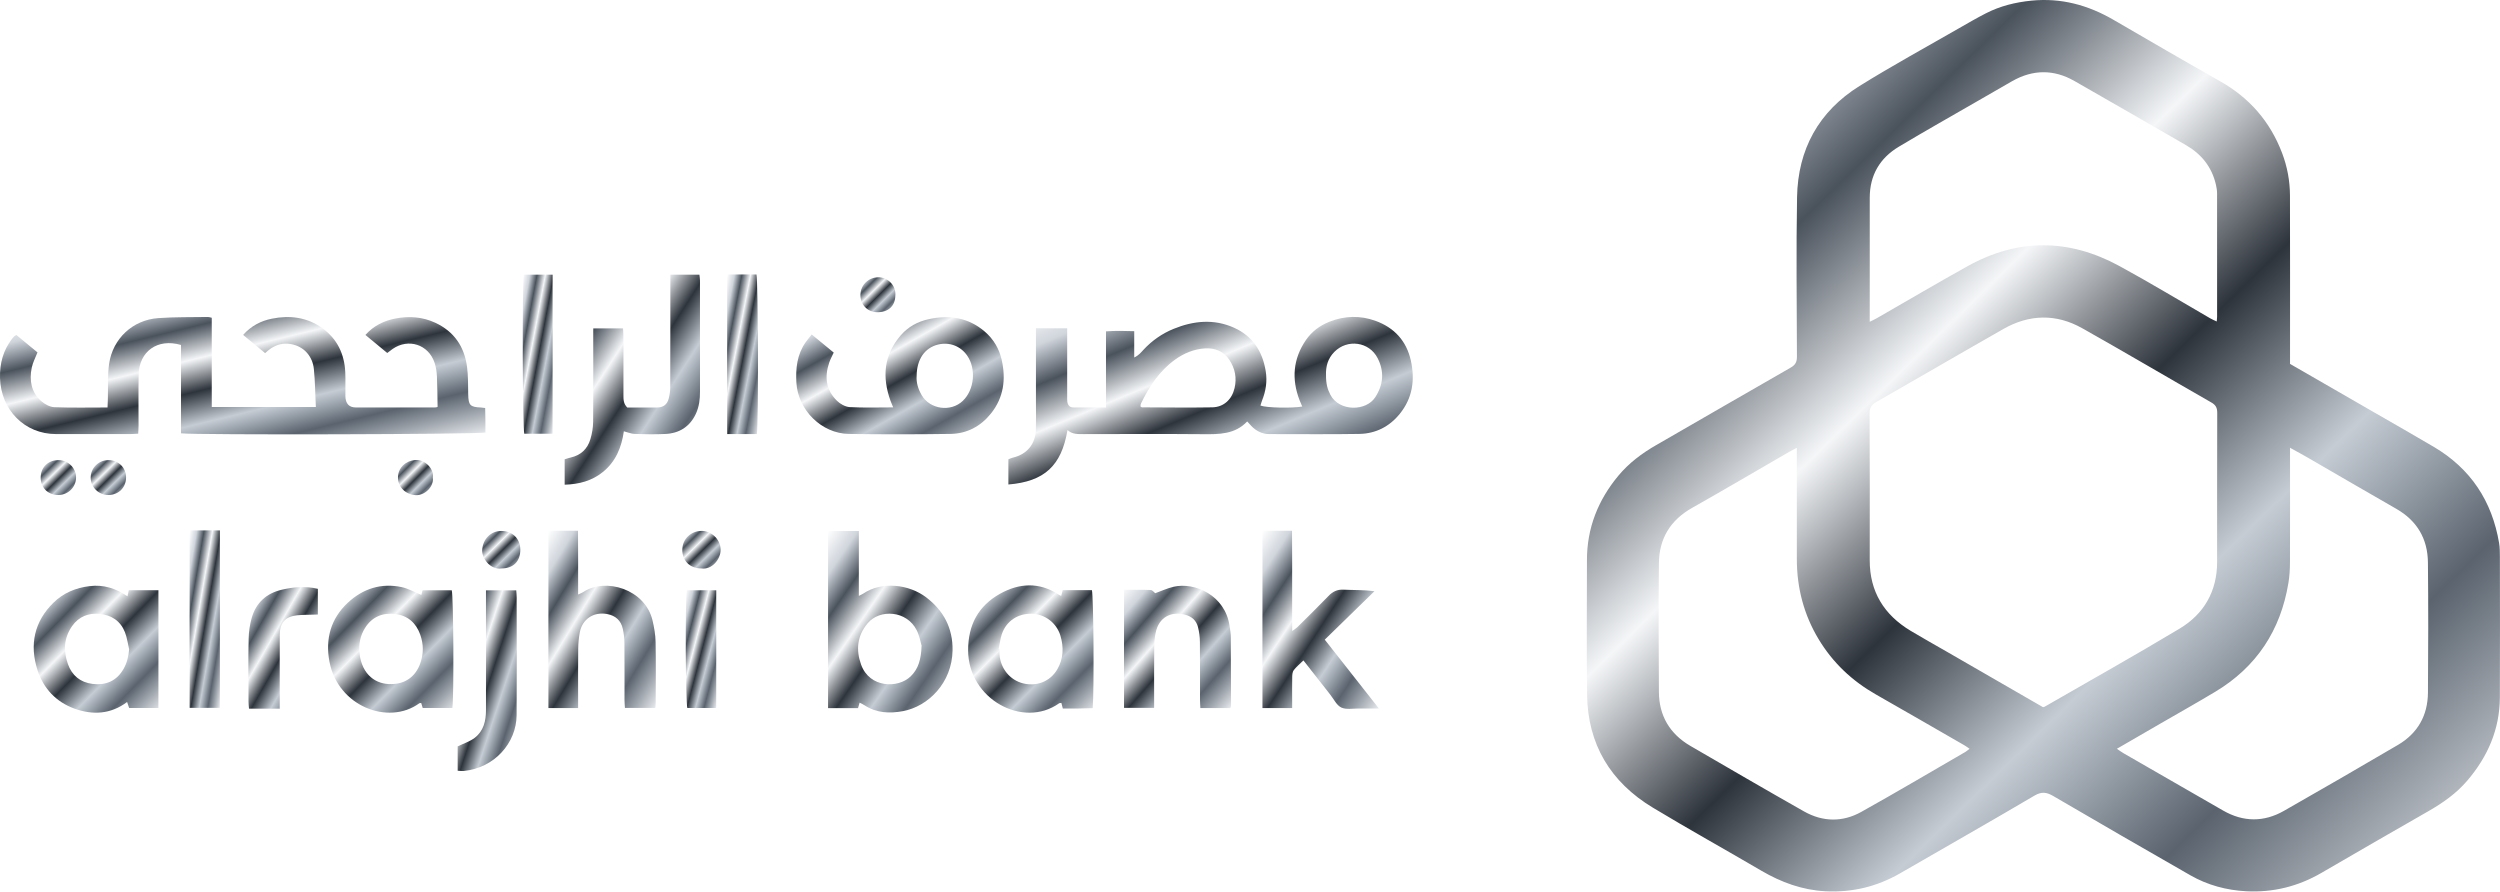
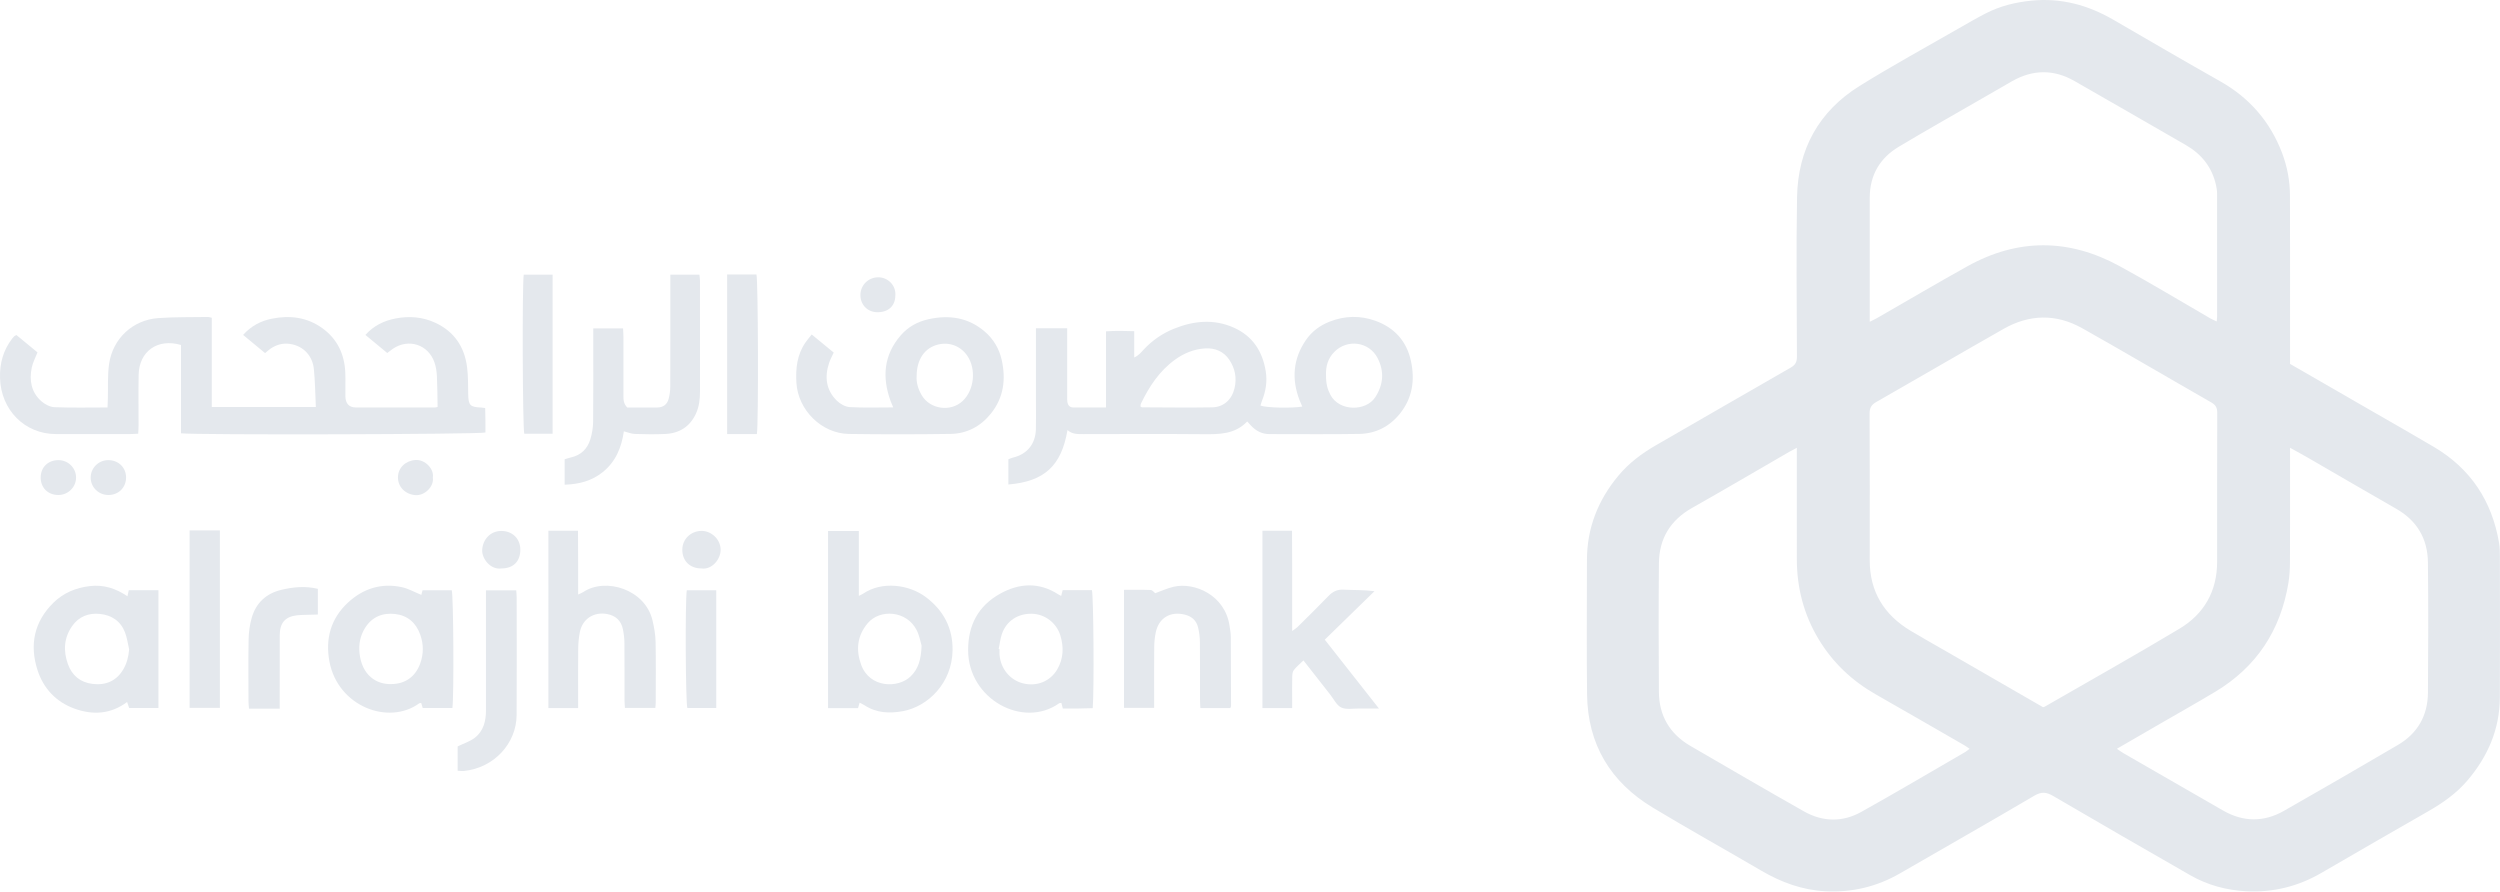
<svg xmlns="http://www.w3.org/2000/svg" version="1.1" id="Layer_1" x="0px" y="0px" style="enable-background:new 0 0 841.89 841.89;" xml:space="preserve" viewBox="21.08 279.3 800.04 285.28">
-   <defs>
-     <linearGradient id="chrome" x1="0%" y1="0%" x2="100%" y2="100%">
-       <stop offset="0%" stop-color="#ffffff" />
-       <stop offset="12%" stop-color="#d0d5dc" />
-       <stop offset="24%" stop-color="#4a525c" />
-       <stop offset="38%" stop-color="#f4f6f8" />
-       <stop offset="52%" stop-color="#2e343c" />
-       <stop offset="66%" stop-color="#c5ccd4" />
-       <stop offset="80%" stop-color="#5a636e" />
-       <stop offset="100%" stop-color="#e8ebef" />
-     </linearGradient>
-   </defs>
  <g id="_x39_u7Tlw_00000148636920449813617690000003798258439039256462_">
    <g>
-       <path style="fill:url(#chrome);" d="M753.926,395.751c9.027,5.203,17.821,10.267,26.611,15.337c6.485,3.741,12.999,7.434,19.443,11.246    c11.762,6.958,18.586,17.319,20.846,30.732c0.247,1.467,0.255,2.986,0.257,4.481c0.018,14.997,0.068,29.995-0.009,44.992    c-0.052,10.173-3.892,18.931-10.435,26.592c-3.507,4.106-7.841,7.136-12.496,9.799c-11.41,6.524-22.795,13.094-34.157,19.703    c-7.475,4.349-15.522,6.34-24.123,5.881c-6.303-0.337-12.331-1.962-17.828-5.107c-14.659-8.385-29.281-16.834-43.861-25.355    c-2.138-1.25-3.726-1.5-6.053-0.129c-14.262,8.403-28.662,16.572-42.993,24.858c-7.413,4.286-15.402,6.181-23.91,5.736    c-7.368-0.386-14.104-2.848-20.453-6.566c-11.557-6.769-23.272-13.273-34.741-20.187c-13.555-8.171-20.86-20.252-21.057-36.211    c-0.177-14.329-0.034-28.661-0.038-42.992c-0.003-10.251,3.537-19.185,10.041-27.01c3.394-4.083,7.563-7.196,12.155-9.831    c14.357-8.241,28.656-16.584,43.032-24.793c1.552-0.886,1.976-1.873,1.971-3.54c-0.051-16.997-0.259-33.998,0.037-50.99    c0.267-15.308,6.954-27.465,20-35.583c10.448-6.502,21.273-12.397,31.942-18.541c2.811-1.618,5.623-3.243,8.508-4.721    c4.564-2.339,9.441-3.535,14.558-4.044c9.472-0.944,18.098,1.405,26.227,6.119c11.37,6.594,22.72,13.223,34.166,19.682    c9.382,5.295,15.982,12.889,19.806,22.925c1.673,4.391,2.519,8.971,2.534,13.652c0.056,16.997,0.022,33.994,0.022,50.991    C753.926,393.785,753.926,394.695,753.926,395.751z M674.88,505.613c0.336-0.093,0.424-0.099,0.493-0.139    c14.409-8.304,28.921-16.436,43.182-24.986c7.868-4.717,12.032-11.982,12.038-21.352c0.01-15.907-0.021-31.815,0.038-47.722    c0.006-1.614-0.468-2.509-1.904-3.33c-13.789-7.88-27.466-15.958-41.307-23.745c-8.33-4.686-16.904-4.495-25.209,0.227    c-13.589,7.727-27.086,15.617-40.666,23.361c-1.568,0.894-2.173,1.857-2.164,3.69c0.077,15.657,0.057,31.315,0.04,46.972    c-0.011,10.073,4.59,17.468,13.089,22.576c3.776,2.27,7.631,4.41,11.449,6.612C654.258,493.717,664.555,499.658,674.88,505.613z     M596.096,422.602c-1.113,0.591-1.776,0.917-2.415,1.286c-10.372,5.994-20.699,12.068-31.125,17.966    c-6.944,3.928-10.521,9.817-10.593,17.681c-0.127,13.747-0.109,27.496-0.006,41.243c0.057,7.595,3.499,13.404,10.087,17.23    c12.086,7.019,24.16,14.059,36.323,20.943c5.995,3.392,12.33,3.534,18.346,0.175c11.184-6.244,22.214-12.767,33.301-19.184    c0.449-0.26,0.836-0.63,1.352-1.025c-0.675-0.457-1.136-0.814-1.637-1.102c-9.445-5.437-18.877-10.895-28.348-16.286    c-7.612-4.332-13.769-10.146-18.297-17.649c-4.757-7.883-6.982-16.47-6.988-25.652c-0.007-10.832-0.002-21.663-0.002-32.495    C596.096,424.827,596.096,423.922,596.096,422.602z M698.51,518.924c0.878,0.587,1.525,1.074,2.221,1.476    c10.59,6.104,21.183,12.202,31.783,18.289c6.453,3.706,13.021,3.756,19.439,0.111c12.219-6.939,24.367-14.006,36.494-21.105    c6.332-3.707,9.553-9.418,9.615-16.697c0.118-13.907,0.139-27.817-0.008-41.723c-0.08-7.547-3.47-13.341-10.137-17.154    c-9.384-5.366-18.715-10.825-28.075-16.232c-1.843-1.065-3.718-2.075-5.914-3.297c0,1.306,0,2.201,0,3.097    c0,11.16,0.027,22.319-0.022,33.479c-0.01,2.234-0.135,4.495-0.499,6.695c-2.503,15.143-10.179,26.866-23.393,34.803    c-5.773,3.467-11.65,6.762-17.478,10.136C707.937,513.462,703.342,516.125,698.51,518.924z M619.426,382.272    c0.998-0.501,1.658-0.794,2.281-1.152c9.664-5.544,19.262-11.206,28.997-16.621c16.119-8.966,32.421-8.873,48.542-0.111    c9.859,5.358,19.458,11.194,29.179,16.805c0.61,0.352,1.272,0.616,2.047,0.987c0.056-0.707,0.117-1.118,0.117-1.53    c0.005-13.157,0.012-26.314-0.011-39.472c-0.002-0.903-0.156-1.821-0.355-2.706c-1.285-5.692-4.617-9.857-9.623-12.741    c-11.887-6.847-23.764-13.712-35.676-20.516c-6.623-3.783-13.303-3.699-19.927,0.057c-3.544,2.009-7.062,4.063-10.589,6.101    c-8.567,4.949-17.193,9.801-25.68,14.883c-6.076,3.638-9.292,9.113-9.299,16.304c-0.011,12.241-0.003,24.482-0.003,36.724    C619.426,380.167,619.426,381.051,619.426,382.272z" />
-       <path style="fill:url(#chrome);" d="M161.118,409.523c-0.065-3.356-0.059-6.591-0.22-9.818c-0.074-1.472-0.289-2.991-0.763-4.379    c-1.979-5.793-8.334-7.837-13.372-4.38c-0.542,0.372-1.053,0.789-1.758,1.32c-2.282-1.89-4.566-3.78-6.989-5.786    c2.696-3.007,5.993-4.565,9.72-5.276c4.347-0.83,8.623-0.487,12.658,1.389c5.997,2.787,9.305,7.648,10.146,14.115    c0.373,2.871,0.321,5.802,0.373,8.707c0.064,3.591,0.572,4.158,4.164,4.305c0.327,0.013,0.652,0.077,1.27,0.153    c0.026,1.303,0.063,2.605,0.076,3.907c0.013,1.325,0.003,2.65,0.003,3.927c-1.841,0.61-93.007,0.837-97.421,0.256    c0-9.421,0-18.88,0-28.263c-7.473-2.215-13.414,2.025-13.557,9.538c-0.103,5.414-0.017,10.832-0.027,16.248    c-0.002,0.814-0.069,1.629-0.113,2.603c-0.953,0.045-1.763,0.116-2.573,0.116c-7.916,0.008-15.832,0.008-23.748,0.004    c-9.993-0.005-17.623-7.707-17.9-17.96c-0.126-4.655,1.028-8.884,3.891-12.599c0.202-0.262,0.425-0.511,0.662-0.742    c0.114-0.111,0.283-0.164,0.697-0.393c2.188,1.803,4.463,3.679,6.737,5.553c-0.646,1.675-1.494,3.228-1.833,4.884    c-0.831,4.055-0.179,7.877,3.063,10.734c1.118,0.985,2.754,1.864,4.187,1.921c5.565,0.22,11.144,0.09,17,0.09    c0.038-1,0.077-1.88,0.104-2.76c0.112-3.737-0.137-7.526,0.401-11.199c1.189-8.117,7.568-14.044,15.692-14.639    c5.3-0.388,10.637-0.27,15.958-0.363c0.312-0.005,0.627,0.127,1.201,0.252c0,9.483,0,18.937,0,28.555c11.227,0,22.174,0,33.31,0    c-0.198-4.089-0.232-8.141-0.634-12.157c-0.388-3.88-3.012-7.334-7.658-8.029c-2.268-0.339-4.278,0.248-6.141,1.472    c-0.553,0.363-1.035,0.833-1.811,1.468c-2.294-1.897-4.62-3.822-7.033-5.818c2.607-2.916,5.706-4.492,9.184-5.192    c5.755-1.158,11.271-0.492,16.163,3.031c4.786,3.447,7.066,8.284,7.346,14.085c0.125,2.577-0.022,5.166,0.037,7.748    c0.053,2.281,1.167,3.527,3.285,3.537c8.499,0.04,16.999,0.014,25.498-0.001C160.707,409.688,161.022,409.546,161.118,409.523z" />
-       <path style="fill:url(#chrome);" d="M424.451,409.094c1.902,0.726,10.203,0.885,13.368,0.311c-0.298-0.704-0.605-1.369-0.866-2.051    c-2.585-6.756-2.096-13.191,2.042-19.231c1.896-2.767,4.498-4.678,7.577-5.89c4.813-1.894,9.75-2.031,14.608-0.291    c6.077,2.176,10.012,6.444,11.407,12.813c1.347,6.152,0.519,11.929-3.543,16.96c-3.326,4.119-7.746,6.355-12.983,6.446    c-9.576,0.166-19.158,0.039-28.737,0.054c-2.409,0.004-4.312-1.019-5.918-2.722c-0.338-0.358-0.663-0.729-1.198-1.319    c-3.928,4.145-8.969,4.118-14.127,4.073c-12.744-0.113-25.489-0.046-38.234-0.027c-1.823,0.003-3.633,0.086-5.156-1.293    c-1.93,11.44-7.386,16.462-18.916,17.418c0-2.632,0-5.258,0-8.059c0.406-0.156,0.914-0.42,1.454-0.548    c4.535-1.075,7.222-4.323,7.352-9.083c0.08-2.913,0.017-5.831,0.017-8.746c0-6.914,0-13.828,0-20.741c0-0.894,0-1.788,0-2.813    c3.415,0,6.535,0,9.997,0c0,0.966,0,1.85,0,2.735c0,6.331-0.001,12.661,0.002,18.992c0,0.583-0.038,1.174,0.043,1.746    c0.157,1.099,0.703,1.868,1.937,1.871c3.398,0.006,6.797,0.002,10.437,0.002c0-8.153,0-16.111,0-24.367    c3.083-0.214,5.933-0.139,9.038-0.051c0,2.809,0,5.428,0,8.424c1.502-0.697,2.241-1.701,3.044-2.559    c2.721-2.908,5.928-5.128,9.585-6.617c6.371-2.594,12.889-3.246,19.322-0.344c5.916,2.669,9.077,7.486,10.123,13.861    c0.546,3.33,0.034,6.428-1.187,9.489C424.756,407.993,424.642,408.474,424.451,409.094z M386.044,409.372    c0.217,0.129,0.349,0.278,0.482,0.278c7.488,0.024,14.979,0.137,22.465,0.007c3.705-0.064,6.317-2.505,7.169-6.158    c0.757-3.244,0.158-6.29-1.664-9.038c-1.818-2.742-4.623-3.85-7.748-3.667c-3.534,0.207-6.781,1.533-9.671,3.629    c-4.991,3.619-8.248,8.587-10.876,14.036C386.067,408.736,386.089,409.089,386.044,409.372z M445.426,399.445    c-0.001,2.703,0.46,4.418,1.416,6.226c2.838,5.363,11.384,5.314,14.343,0.747c2.621-4.045,2.933-8.221,0.768-12.483    c-2.695-5.304-9.706-6.261-13.883-2.006C446.008,394.031,445.308,396.589,445.426,399.445z" />
-       <path style="fill:url(#chrome);" d="M280.842,386.336c2.526,2.078,4.757,3.914,7.042,5.793c-0.518,1.14-1.083,2.147-1.447,3.222    c-1.531,4.524-1.042,8.75,2.458,12.186c1.055,1.036,2.699,1.961,4.124,2.042c4.54,0.258,9.104,0.096,13.9,0.096    c-0.355-0.866-0.621-1.454-0.841-2.06c-2.763-7.599-2.197-14.707,3.261-21.008c2.355-2.719,5.396-4.389,8.907-5.159    c6.603-1.449,12.716-0.558,17.987,3.976c2.794,2.403,4.605,5.475,5.406,9.049c1.389,6.205,0.65,12.059-3.445,17.171    c-3.307,4.128-7.697,6.439-12.947,6.516c-10.827,0.158-21.659,0.165-32.486,0.011c-8.757-0.125-16.305-7.641-16.82-16.39    c-0.269-4.576,0.204-8.99,2.908-12.89C279.408,388.083,280.057,387.336,280.842,386.336z M314.425,399.574    c-0.174,2.07,0.452,4.206,1.603,6.18c2.666,4.571,9.32,5.483,13.152,1.836c3.696-3.517,4.364-10.177,1.448-14.443    c-2.121-3.103-5.688-4.473-9.344-3.589C317.036,390.586,314.454,394.262,314.425,399.574z" />
-       <path style="fill:url(#chrome);" d="M296.175,504.168c-0.189,0.645-0.344,1.171-0.51,1.737c-3.198,0-6.326,0-9.595,0    c0-18.926,0-37.712,0-56.679c3.219,0,6.402,0,9.852,0c0,6.889,0,13.668,0,20.771c0.69-0.354,1.059-0.497,1.378-0.714    c6.025-4.103,14.728-2.949,20.141,1.157c5.581,4.234,8.573,9.851,8.476,16.939c-0.143,10.477-7.829,17.994-15.873,19.496    c-4.264,0.797-8.46,0.627-12.27-1.857C297.297,504.708,296.765,504.479,296.175,504.168z M316.001,485.916    c-0.311-1.023-0.646-3.111-1.549-4.915c-3.191-6.37-11.836-6.886-15.719-2.232c-3.353,4.018-3.801,8.501-2.068,13.273    c2.703,7.445,11.806,7.617,15.839,3.706C314.972,493.355,315.857,490.306,316.001,485.916z" />
-       <path style="fill:url(#chrome);" d="M221.812,409.707c3.221,0,6.383-0.004,9.546,0.001c1.921,0.003,3.208-0.946,3.692-2.749    c0.34-1.265,0.519-2.612,0.524-3.923c0.04-10.998,0.023-21.996,0.023-32.993c0-0.898,0-1.796,0-2.841c3.212,0,6.169,0,9.303,0    c0.064,0.629,0.184,1.262,0.185,1.896c0.011,11.831,0.014,23.662,0.004,35.493c-0.002,2.427-0.262,4.828-1.289,7.062    c-1.926,4.192-5.317,6.315-9.84,6.525c-3.242,0.151-6.5,0.1-9.745-0.009c-1.116-0.037-2.217-0.52-3.49-0.84    c-0.727,5.072-2.552,9.664-6.744,13.043c-3.528,2.845-7.609,3.894-12.206,4.041c0-2.683,0-5.311,0-8.129    c0.58-0.173,1.261-0.422,1.963-0.579c3.224-0.724,5.329-2.739,6.26-5.816c0.545-1.8,0.873-3.735,0.891-5.613    c0.09-8.997,0.04-17.996,0.04-26.994c0-0.906,0-1.812,0-2.895c3.221,0,6.255,0,9.54,0c0.042,0.893,0.118,1.778,0.119,2.663    c0.01,6.249,0.012,12.498,0.001,18.746C220.586,407.145,220.583,408.475,221.812,409.707z" />
-       <path style="fill:url(#chrome);" d="M360.673,470.012c0.175-0.681,0.311-1.21,0.477-1.852c3.124,0,6.255,0,9.359,0    c0.527,1.931,0.737,31.991,0.26,37.762c-1.574,0.04-3.192,0.096-4.811,0.117c-1.575,0.02-3.151,0.004-4.762,0.004    c-0.168-0.669-0.303-1.208-0.451-1.796c-0.278,0.044-0.565,0.006-0.738,0.129c-11.546,8.173-29.079-1.347-29.112-16.978    c-0.017-8.065,3.239-14.202,10.219-18.092c6.13-3.417,12.456-3.784,18.624,0.193C359.995,469.669,360.279,469.799,360.673,470.012    z M340.681,486.99c0.086,0.017,0.172,0.034,0.257,0.052c0,0.582-0.036,1.167,0.006,1.746c0.326,4.469,3.343,8.147,7.527,9.197    c4.341,1.089,8.691-0.594,10.953-4.479c1.986-3.41,2.133-7.1,0.988-10.843c-1.231-4.026-4.935-6.847-9.071-6.951    c-4.503-0.113-8.183,2.278-9.631,6.456C341.176,483.709,341.013,485.379,340.681,486.99z" />
-       <path style="fill:url(#chrome);" d="M61.864,470.118c0.162-0.735,0.28-1.27,0.426-1.935c3.098,0,6.222,0,9.491,0    c0,12.588,0,25.04,0,37.678c-3.103,0-6.145,0-9.376,0c-0.16-0.472-0.359-1.061-0.647-1.911c-5.24,3.924-10.985,4.239-16.839,2.122    c-5.911-2.138-9.948-6.459-11.847-12.369c-2.602-8.097-1.033-15.507,5.136-21.555c3.158-3.096,7.101-4.749,11.583-5.285    C54.256,466.328,58.129,467.589,61.864,470.118z M62.408,487.105c-0.435-1.838-0.665-3.756-1.348-5.497    c-1.403-3.579-4.296-5.471-8.02-5.846c-3.611-0.364-6.751,0.834-8.891,3.914c-2.62,3.77-2.853,7.88-1.346,12.122    c1.319,3.71,4.015,5.888,7.887,6.362c4.248,0.52,7.706-0.929,9.911-4.763C61.7,491.485,62.216,489.4,62.408,487.105z" />
-       <path style="fill:url(#chrome);" d="M155.914,469.671c0.101-0.389,0.222-0.853,0.384-1.471c3.085,0,6.214,0,9.352,0    c0.541,1.648,0.739,33.872,0.201,37.679c-3.096,0-6.221,0-9.493,0c-0.148-0.494-0.309-1.026-0.487-1.619    c-0.218,0.041-0.491,0.015-0.658,0.136c-9.846,7.125-26.021,0.941-28.708-13.384c-1.364-7.271,0.428-13.768,5.921-18.866    c4.846-4.497,10.676-6.362,17.246-4.945C151.737,467.646,153.658,468.757,155.914,469.671z M146.266,498.211    c4.476-0.001,7.773-2.373,9.282-6.563c1.116-3.1,1.119-6.155,0.015-9.252c-1.358-3.811-4.051-6.141-8.003-6.603    c-3.981-0.465-7.38,0.852-9.633,4.425c-1.574,2.497-2.099,5.267-1.794,8.122C136.882,495.364,141.536,498.377,146.266,498.211z" />
-       <path style="fill:url(#chrome);" d="M196.581,449.147c3.159,0,6.134,0,9.467,0c0.015,3.398,0.036,6.773,0.044,10.149    c0.008,3.327,0.002,6.653,0.002,10.258c0.678-0.321,1.196-0.492,1.632-0.784c7.106-4.757,19.805-0.93,22.17,9.072    c0.532,2.249,0.937,4.58,0.984,6.882c0.131,6.494,0.048,12.993,0.041,19.49c-0.001,0.488-0.071,0.975-0.123,1.644    c-3.192,0-6.31,0-9.73,0c-0.045-0.821-0.131-1.694-0.133-2.567c-0.012-6.081,0.025-12.161-0.029-18.241    c-0.013-1.483-0.193-2.987-0.497-4.44c-0.571-2.728-2.339-4.316-5.077-4.816c-4.264-0.78-7.894,1.604-8.702,5.837    c-0.325,1.703-0.494,3.459-0.514,5.194c-0.064,5.497-0.024,10.995-0.024,16.492c0,0.812,0,1.623,0,2.582c-3.294,0-6.327,0-9.512,0    C196.581,486.996,196.581,468.21,196.581,449.147z" />
-       <path style="fill:url(#chrome);" d="M425.083,449.145c3.161,0,6.137,0,9.464,0c0.015,3.49,0.036,6.951,0.044,10.411    c0.008,3.582,0.002,7.165,0.002,10.747c0,3.488,0,6.977,0,10.931c0.777-0.576,1.301-0.876,1.715-1.286    c3.314-3.284,6.65-6.548,9.887-9.906c1.358-1.409,2.78-2.141,4.811-2.039c3.221,0.163,6.457,0.043,9.932,0.488    c-5.25,5.119-10.5,10.237-15.911,15.513c5.691,7.233,11.322,14.391,17.341,22.042c-2.51,0-4.462,0.023-6.414-0.007    c-1.907-0.029-4.062,0.419-5.646-0.326c-1.488-0.7-2.386-2.673-3.517-4.107c-2.825-3.587-5.635-7.186-8.591-10.96    c-1.11,1.087-2.204,1.992-3.068,3.079c-0.408,0.513-0.5,1.374-0.516,2.083c-0.059,2.498-0.023,4.998-0.023,7.498    c0,0.813,0,1.626,0,2.588c-3.288,0-6.321,0-9.51,0C425.083,486.997,425.083,468.209,425.083,449.145z" />
-       <path style="fill:url(#chrome);" d="M380.78,468.057c2.935,0,5.751-0.059,8.56,0.052c0.523,0.021,1.02,0.722,1.425,1.03    c1.889-0.674,3.846-1.592,5.904-2.068c6.674-1.542,16.465,2.665,17.888,12.526c0.166,1.148,0.394,2.302,0.403,3.455    c0.056,7.408,0.061,14.817,0.073,22.226c0,0.15-0.113,0.301-0.237,0.609c-3.06,0-6.183,0-9.58,0    c-0.04-0.901-0.112-1.783-0.114-2.664c-0.01-6.163,0.033-12.326-0.032-18.488c-0.017-1.562-0.223-3.155-0.591-4.673    c-0.532-2.194-2.008-3.517-4.251-4.074c-4.62-1.147-8.334,1.058-9.295,5.718c-0.316,1.533-0.469,3.125-0.485,4.692    c-0.057,5.579-0.022,11.16-0.022,16.74c0,0.826,0,1.652,0,2.693c-3.25,0-6.354,0-9.646,0    C380.78,493.381,380.78,480.936,380.78,468.057z" />
-       <path style="fill:url(#chrome);" d="M167.535,525.953c0-2.884,0-5.52,0-7.791c1.981-0.967,3.928-1.571,5.448-2.733    c2.858-2.186,3.623-5.421,3.619-8.895c-0.014-11.814-0.005-23.629-0.005-35.443c0-0.9,0-1.8,0-2.868c3.325,0,6.429,0,9.689,0    c0.05,0.803,0.134,1.529,0.135,2.255c0.008,12.563,0.074,25.127-0.017,37.689c-0.065,8.97-7.134,16.862-16.879,17.863    C168.959,526.088,168.379,525.99,167.535,525.953z" />
-       <path style="fill:url(#chrome);" d="M81.755,449.046c2.398,0,4.631,0,6.863,0c0.897,0,1.794,0,2.828,0c0,19.02,0,37.798,0,56.787    c-3.176,0-6.353,0-9.691,0C81.755,487.008,81.755,468.238,81.755,449.046z" />
-       <path style="fill:url(#chrome);" d="M253.774,367.14c3.248,0,6.318,0,9.384,0c0.539,1.72,0.696,47.502,0.135,51.071    c-1.504,0-3.063,0-4.622,0c-1.573,0-3.147,0-4.897,0C253.774,401.157,253.774,384.293,253.774,367.14z" />
-       <path style="fill:url(#chrome);" d="M197.924,418.1c-3.12,0-6.094,0-9.068,0c-0.527-1.7-0.704-47.138-0.177-50.898    c3.009,0,6.042,0,9.246,0C197.924,384.1,197.924,400.956,197.924,418.1z" />
-       <path style="fill:url(#chrome);" d="M110.593,506.078c-3.392,0-6.511,0-9.83,0c-0.061-0.818-0.159-1.539-0.16-2.261    c-0.012-6.656-0.09-13.314,0.038-19.967c0.044-2.295,0.364-4.652,0.998-6.853c1.374-4.773,4.636-7.787,9.484-8.942    c3.817-0.909,7.673-1.288,11.676-0.318c0,2.664,0,5.296,0,8.222c-1.194,0.03-2.326,0.05-3.457,0.089    c-1.079,0.038-2.165,0.032-3.235,0.158c-3.768,0.445-5.484,2.402-5.505,6.355c-0.033,6.406-0.009,12.813-0.009,19.219    C110.593,503.171,110.593,504.563,110.593,506.078z" />
-       <path style="fill:url(#chrome);" d="M240.863,468.192c3.193,0,6.243,0,9.426,0c0,12.6,0,25.053,0,37.68c-3.143,0-6.188,0-9.25,0    C240.49,504.232,240.304,472.04,240.863,468.192z" />
-       <path style="fill:url(#chrome);" d="M245.529,461.21c-3.68-0.003-6.131-2.427-6.098-6.032c0.031-3.35,2.662-5.889,6.038-5.983    c3.105-0.086,6.22,2.597,6.226,6.044C251.7,458.321,248.851,461.719,245.529,461.21z" />
-       <path style="fill:url(#chrome);" d="M181.578,461.21c-3.512,0.522-6.358-3.147-6.188-5.962c0.203-3.372,2.652-5.988,6.006-6.035    c3.612-0.051,6.179,2.421,6.196,5.966C187.61,458.94,185.358,461.199,181.578,461.21z" />
-       <path style="fill:url(#chrome);" d="M39.747,437.709c-3.327-0.005-5.665-2.33-5.65-5.619c0.015-3.275,2.382-5.567,5.725-5.543    c3.062,0.022,5.553,2.463,5.601,5.49C45.472,435.138,42.894,437.714,39.747,437.709z" />
-       <path style="fill:url(#chrome);" d="M61.425,432.033c0.041,3.228-2.36,5.656-5.611,5.676c-3.177,0.02-5.732-2.488-5.715-5.61    c0.016-3.019,2.486-5.501,5.525-5.551C58.909,426.494,61.385,428.835,61.425,432.033z" />
-       <path style="fill:url(#chrome);" d="M307.592,374.035c-0.071,3.275-2.37,5.284-5.924,5.174c-3.108-0.095-5.355-2.547-5.237-5.713    c0.115-3.067,2.61-5.429,5.663-5.457C305.204,368.011,307.954,370.648,307.592,374.035z" />
-       <path style="fill:url(#chrome);" d="M159.593,432.096c0.44,2.987-2.678,5.859-5.536,5.658c-3.18-0.223-5.654-2.556-5.624-5.727    c0.029-3.057,2.458-5.294,5.561-5.521C157.132,426.277,160.042,429.395,159.593,432.096z" />
+       <path style="fill:#E4E8ED;" d="M753.926,395.751c9.027,5.203,17.821,10.267,26.611,15.337c6.485,3.741,12.999,7.434,19.443,11.246    c11.762,6.958,18.586,17.319,20.846,30.732c0.247,1.467,0.255,2.986,0.257,4.481c0.018,14.997,0.068,29.995-0.009,44.992    c-0.052,10.173-3.892,18.931-10.435,26.592c-3.507,4.106-7.841,7.136-12.496,9.799c-11.41,6.524-22.795,13.094-34.157,19.703    c-7.475,4.349-15.522,6.34-24.123,5.881c-6.303-0.337-12.331-1.962-17.828-5.107c-14.659-8.385-29.281-16.834-43.861-25.355    c-2.138-1.25-3.726-1.5-6.053-0.129c-14.262,8.403-28.662,16.572-42.993,24.858c-7.413,4.286-15.402,6.181-23.91,5.736    c-7.368-0.386-14.104-2.848-20.453-6.566c-11.557-6.769-23.272-13.273-34.741-20.187c-13.555-8.171-20.86-20.252-21.057-36.211    c-0.177-14.329-0.034-28.661-0.038-42.992c-0.003-10.251,3.537-19.185,10.041-27.01c3.394-4.083,7.563-7.196,12.155-9.831    c14.357-8.241,28.656-16.584,43.032-24.793c1.552-0.886,1.976-1.873,1.971-3.54c-0.051-16.997-0.259-33.998,0.037-50.99    c0.267-15.308,6.954-27.465,20-35.583c10.448-6.502,21.273-12.397,31.942-18.541c2.811-1.618,5.623-3.243,8.508-4.721    c4.564-2.339,9.441-3.535,14.558-4.044c9.472-0.944,18.098,1.405,26.227,6.119c11.37,6.594,22.72,13.223,34.166,19.682    c9.382,5.295,15.982,12.889,19.806,22.925c1.673,4.391,2.519,8.971,2.534,13.652c0.056,16.997,0.022,33.994,0.022,50.991    C753.926,393.785,753.926,394.695,753.926,395.751z M674.88,505.613c0.336-0.093,0.424-0.099,0.493-0.139    c14.409-8.304,28.921-16.436,43.182-24.986c7.868-4.717,12.032-11.982,12.038-21.352c0.01-15.907-0.021-31.815,0.038-47.722    c0.006-1.614-0.468-2.509-1.904-3.33c-13.789-7.88-27.466-15.958-41.307-23.745c-8.33-4.686-16.904-4.495-25.209,0.227    c-13.589,7.727-27.086,15.617-40.666,23.361c-1.568,0.894-2.173,1.857-2.164,3.69c0.077,15.657,0.057,31.315,0.04,46.972    c-0.011,10.073,4.59,17.468,13.089,22.576c3.776,2.27,7.631,4.41,11.449,6.612C654.258,493.717,664.555,499.658,674.88,505.613z     M596.096,422.602c-1.113,0.591-1.776,0.917-2.415,1.286c-10.372,5.994-20.699,12.068-31.125,17.966    c-6.944,3.928-10.521,9.817-10.593,17.681c-0.127,13.747-0.109,27.496-0.006,41.243c0.057,7.595,3.499,13.404,10.087,17.23    c12.086,7.019,24.16,14.059,36.323,20.943c5.995,3.392,12.33,3.534,18.346,0.175c11.184-6.244,22.214-12.767,33.301-19.184    c0.449-0.26,0.836-0.63,1.352-1.025c-0.675-0.457-1.136-0.814-1.637-1.102c-9.445-5.437-18.877-10.895-28.348-16.286    c-7.612-4.332-13.769-10.146-18.297-17.649c-4.757-7.883-6.982-16.47-6.988-25.652c-0.007-10.832-0.002-21.663-0.002-32.495    C596.096,424.827,596.096,423.922,596.096,422.602z M698.51,518.924c0.878,0.587,1.525,1.074,2.221,1.476    c10.59,6.104,21.183,12.202,31.783,18.289c6.453,3.706,13.021,3.756,19.439,0.111c12.219-6.939,24.367-14.006,36.494-21.105    c6.332-3.707,9.553-9.418,9.615-16.697c0.118-13.907,0.139-27.817-0.008-41.723c-0.08-7.547-3.47-13.341-10.137-17.154    c-9.384-5.366-18.715-10.825-28.075-16.232c-1.843-1.065-3.718-2.075-5.914-3.297c0,1.306,0,2.201,0,3.097    c0,11.16,0.027,22.319-0.022,33.479c-0.01,2.234-0.135,4.495-0.499,6.695c-2.503,15.143-10.179,26.866-23.393,34.803    c-5.773,3.467-11.65,6.762-17.478,10.136C707.937,513.462,703.342,516.125,698.51,518.924z M619.426,382.272    c0.998-0.501,1.658-0.794,2.281-1.152c9.664-5.544,19.262-11.206,28.997-16.621c16.119-8.966,32.421-8.873,48.542-0.111    c9.859,5.358,19.458,11.194,29.179,16.805c0.61,0.352,1.272,0.616,2.047,0.987c0.056-0.707,0.117-1.118,0.117-1.53    c0.005-13.157,0.012-26.314-0.011-39.472c-0.002-0.903-0.156-1.821-0.355-2.706c-1.285-5.692-4.617-9.857-9.623-12.741    c-11.887-6.847-23.764-13.712-35.676-20.516c-6.623-3.783-13.303-3.699-19.927,0.057c-3.544,2.009-7.062,4.063-10.589,6.101    c-8.567,4.949-17.193,9.801-25.68,14.883c-6.076,3.638-9.292,9.113-9.299,16.304c-0.011,12.241-0.003,24.482-0.003,36.724    C619.426,380.167,619.426,381.051,619.426,382.272z" />
+       <path style="fill:#E4E8ED;" d="M161.118,409.523c-0.065-3.356-0.059-6.591-0.22-9.818c-0.074-1.472-0.289-2.991-0.763-4.379    c-1.979-5.793-8.334-7.837-13.372-4.38c-0.542,0.372-1.053,0.789-1.758,1.32c-2.282-1.89-4.566-3.78-6.989-5.786    c2.696-3.007,5.993-4.565,9.72-5.276c4.347-0.83,8.623-0.487,12.658,1.389c5.997,2.787,9.305,7.648,10.146,14.115    c0.373,2.871,0.321,5.802,0.373,8.707c0.064,3.591,0.572,4.158,4.164,4.305c0.327,0.013,0.652,0.077,1.27,0.153    c0.026,1.303,0.063,2.605,0.076,3.907c0.013,1.325,0.003,2.65,0.003,3.927c-1.841,0.61-93.007,0.837-97.421,0.256    c0-9.421,0-18.88,0-28.263c-7.473-2.215-13.414,2.025-13.557,9.538c-0.103,5.414-0.017,10.832-0.027,16.248    c-0.002,0.814-0.069,1.629-0.113,2.603c-0.953,0.045-1.763,0.116-2.573,0.116c-7.916,0.008-15.832,0.008-23.748,0.004    c-9.993-0.005-17.623-7.707-17.9-17.96c-0.126-4.655,1.028-8.884,3.891-12.599c0.202-0.262,0.425-0.511,0.662-0.742    c0.114-0.111,0.283-0.164,0.697-0.393c2.188,1.803,4.463,3.679,6.737,5.553c-0.646,1.675-1.494,3.228-1.833,4.884    c-0.831,4.055-0.179,7.877,3.063,10.734c1.118,0.985,2.754,1.864,4.187,1.921c5.565,0.22,11.144,0.09,17,0.09    c0.038-1,0.077-1.88,0.104-2.76c0.112-3.737-0.137-7.526,0.401-11.199c1.189-8.117,7.568-14.044,15.692-14.639    c5.3-0.388,10.637-0.27,15.958-0.363c0.312-0.005,0.627,0.127,1.201,0.252c0,9.483,0,18.937,0,28.555c11.227,0,22.174,0,33.31,0    c-0.198-4.089-0.232-8.141-0.634-12.157c-0.388-3.88-3.012-7.334-7.658-8.029c-2.268-0.339-4.278,0.248-6.141,1.472    c-0.553,0.363-1.035,0.833-1.811,1.468c-2.294-1.897-4.62-3.822-7.033-5.818c2.607-2.916,5.706-4.492,9.184-5.192    c5.755-1.158,11.271-0.492,16.163,3.031c4.786,3.447,7.066,8.284,7.346,14.085c0.125,2.577-0.022,5.166,0.037,7.748    c0.053,2.281,1.167,3.527,3.285,3.537c8.499,0.04,16.999,0.014,25.498-0.001C160.707,409.688,161.022,409.546,161.118,409.523z" />
+       <path style="fill:#E4E8ED;" d="M424.451,409.094c1.902,0.726,10.203,0.885,13.368,0.311c-0.298-0.704-0.605-1.369-0.866-2.051    c-2.585-6.756-2.096-13.191,2.042-19.231c1.896-2.767,4.498-4.678,7.577-5.89c4.813-1.894,9.75-2.031,14.608-0.291    c6.077,2.176,10.012,6.444,11.407,12.813c1.347,6.152,0.519,11.929-3.543,16.96c-3.326,4.119-7.746,6.355-12.983,6.446    c-9.576,0.166-19.158,0.039-28.737,0.054c-2.409,0.004-4.312-1.019-5.918-2.722c-0.338-0.358-0.663-0.729-1.198-1.319    c-3.928,4.145-8.969,4.118-14.127,4.073c-12.744-0.113-25.489-0.046-38.234-0.027c-1.823,0.003-3.633,0.086-5.156-1.293    c-1.93,11.44-7.386,16.462-18.916,17.418c0-2.632,0-5.258,0-8.059c0.406-0.156,0.914-0.42,1.454-0.548    c4.535-1.075,7.222-4.323,7.352-9.083c0.08-2.913,0.017-5.831,0.017-8.746c0-6.914,0-13.828,0-20.741c0-0.894,0-1.788,0-2.813    c3.415,0,6.535,0,9.997,0c0,0.966,0,1.85,0,2.735c0,6.331-0.001,12.661,0.002,18.992c0,0.583-0.038,1.174,0.043,1.746    c0.157,1.099,0.703,1.868,1.937,1.871c3.398,0.006,6.797,0.002,10.437,0.002c0-8.153,0-16.111,0-24.367    c3.083-0.214,5.933-0.139,9.038-0.051c0,2.809,0,5.428,0,8.424c1.502-0.697,2.241-1.701,3.044-2.559    c2.721-2.908,5.928-5.128,9.585-6.617c6.371-2.594,12.889-3.246,19.322-0.344c5.916,2.669,9.077,7.486,10.123,13.861    c0.546,3.33,0.034,6.428-1.187,9.489C424.756,407.993,424.642,408.474,424.451,409.094z M386.044,409.372    c0.217,0.129,0.349,0.278,0.482,0.278c7.488,0.024,14.979,0.137,22.465,0.007c3.705-0.064,6.317-2.505,7.169-6.158    c0.757-3.244,0.158-6.29-1.664-9.038c-1.818-2.742-4.623-3.85-7.748-3.667c-3.534,0.207-6.781,1.533-9.671,3.629    c-4.991,3.619-8.248,8.587-10.876,14.036C386.067,408.736,386.089,409.089,386.044,409.372z M445.426,399.445    c-0.001,2.703,0.46,4.418,1.416,6.226c2.838,5.363,11.384,5.314,14.343,0.747c2.621-4.045,2.933-8.221,0.768-12.483    c-2.695-5.304-9.706-6.261-13.883-2.006C446.008,394.031,445.308,396.589,445.426,399.445z" />
+       <path style="fill:#E4E8ED;" d="M280.842,386.336c2.526,2.078,4.757,3.914,7.042,5.793c-0.518,1.14-1.083,2.147-1.447,3.222    c-1.531,4.524-1.042,8.75,2.458,12.186c1.055,1.036,2.699,1.961,4.124,2.042c4.54,0.258,9.104,0.096,13.9,0.096    c-0.355-0.866-0.621-1.454-0.841-2.06c-2.763-7.599-2.197-14.707,3.261-21.008c2.355-2.719,5.396-4.389,8.907-5.159    c6.603-1.449,12.716-0.558,17.987,3.976c2.794,2.403,4.605,5.475,5.406,9.049c1.389,6.205,0.65,12.059-3.445,17.171    c-3.307,4.128-7.697,6.439-12.947,6.516c-10.827,0.158-21.659,0.165-32.486,0.011c-8.757-0.125-16.305-7.641-16.82-16.39    c-0.269-4.576,0.204-8.99,2.908-12.89C279.408,388.083,280.057,387.336,280.842,386.336z M314.425,399.574    c-0.174,2.07,0.452,4.206,1.603,6.18c2.666,4.571,9.32,5.483,13.152,1.836c3.696-3.517,4.364-10.177,1.448-14.443    c-2.121-3.103-5.688-4.473-9.344-3.589C317.036,390.586,314.454,394.262,314.425,399.574z" />
+       <path style="fill:#E4E8ED;" d="M296.175,504.168c-0.189,0.645-0.344,1.171-0.51,1.737c-3.198,0-6.326,0-9.595,0    c0-18.926,0-37.712,0-56.679c3.219,0,6.402,0,9.852,0c0,6.889,0,13.668,0,20.771c0.69-0.354,1.059-0.497,1.378-0.714    c6.025-4.103,14.728-2.949,20.141,1.157c5.581,4.234,8.573,9.851,8.476,16.939c-0.143,10.477-7.829,17.994-15.873,19.496    c-4.264,0.797-8.46,0.627-12.27-1.857C297.297,504.708,296.765,504.479,296.175,504.168z M316.001,485.916    c-0.311-1.023-0.646-3.111-1.549-4.915c-3.191-6.37-11.836-6.886-15.719-2.232c-3.353,4.018-3.801,8.501-2.068,13.273    c2.703,7.445,11.806,7.617,15.839,3.706C314.972,493.355,315.857,490.306,316.001,485.916z" />
+       <path style="fill:#E4E8ED;" d="M221.812,409.707c3.221,0,6.383-0.004,9.546,0.001c1.921,0.003,3.208-0.946,3.692-2.749    c0.34-1.265,0.519-2.612,0.524-3.923c0.04-10.998,0.023-21.996,0.023-32.993c0-0.898,0-1.796,0-2.841c3.212,0,6.169,0,9.303,0    c0.064,0.629,0.184,1.262,0.185,1.896c0.011,11.831,0.014,23.662,0.004,35.493c-0.002,2.427-0.262,4.828-1.289,7.062    c-1.926,4.192-5.317,6.315-9.84,6.525c-3.242,0.151-6.5,0.1-9.745-0.009c-1.116-0.037-2.217-0.52-3.49-0.84    c-0.727,5.072-2.552,9.664-6.744,13.043c-3.528,2.845-7.609,3.894-12.206,4.041c0-2.683,0-5.311,0-8.129    c0.58-0.173,1.261-0.422,1.963-0.579c3.224-0.724,5.329-2.739,6.26-5.816c0.545-1.8,0.873-3.735,0.891-5.613    c0.09-8.997,0.04-17.996,0.04-26.994c0-0.906,0-1.812,0-2.895c3.221,0,6.255,0,9.54,0c0.042,0.893,0.118,1.778,0.119,2.663    c0.01,6.249,0.012,12.498,0.001,18.746C220.586,407.145,220.583,408.475,221.812,409.707z" />
+       <path style="fill:#E4E8ED;" d="M360.673,470.012c0.175-0.681,0.311-1.21,0.477-1.852c3.124,0,6.255,0,9.359,0    c0.527,1.931,0.737,31.991,0.26,37.762c-1.574,0.04-3.192,0.096-4.811,0.117c-1.575,0.02-3.151,0.004-4.762,0.004    c-0.168-0.669-0.303-1.208-0.451-1.796c-0.278,0.044-0.565,0.006-0.738,0.129c-11.546,8.173-29.079-1.347-29.112-16.978    c-0.017-8.065,3.239-14.202,10.219-18.092c6.13-3.417,12.456-3.784,18.624,0.193C359.995,469.669,360.279,469.799,360.673,470.012    z M340.681,486.99c0.086,0.017,0.172,0.034,0.257,0.052c0,0.582-0.036,1.167,0.006,1.746c0.326,4.469,3.343,8.147,7.527,9.197    c4.341,1.089,8.691-0.594,10.953-4.479c1.986-3.41,2.133-7.1,0.988-10.843c-1.231-4.026-4.935-6.847-9.071-6.951    c-4.503-0.113-8.183,2.278-9.631,6.456C341.176,483.709,341.013,485.379,340.681,486.99z" />
+       <path style="fill:#E4E8ED;" d="M61.864,470.118c0.162-0.735,0.28-1.27,0.426-1.935c3.098,0,6.222,0,9.491,0    c0,12.588,0,25.04,0,37.678c-3.103,0-6.145,0-9.376,0c-0.16-0.472-0.359-1.061-0.647-1.911c-5.24,3.924-10.985,4.239-16.839,2.122    c-5.911-2.138-9.948-6.459-11.847-12.369c-2.602-8.097-1.033-15.507,5.136-21.555c3.158-3.096,7.101-4.749,11.583-5.285    C54.256,466.328,58.129,467.589,61.864,470.118z M62.408,487.105c-0.435-1.838-0.665-3.756-1.348-5.497    c-1.403-3.579-4.296-5.471-8.02-5.846c-3.611-0.364-6.751,0.834-8.891,3.914c-2.62,3.77-2.853,7.88-1.346,12.122    c1.319,3.71,4.015,5.888,7.887,6.362c4.248,0.52,7.706-0.929,9.911-4.763C61.7,491.485,62.216,489.4,62.408,487.105z" />
+       <path style="fill:#E4E8ED;" d="M155.914,469.671c0.101-0.389,0.222-0.853,0.384-1.471c3.085,0,6.214,0,9.352,0    c0.541,1.648,0.739,33.872,0.201,37.679c-3.096,0-6.221,0-9.493,0c-0.148-0.494-0.309-1.026-0.487-1.619    c-0.218,0.041-0.491,0.015-0.658,0.136c-9.846,7.125-26.021,0.941-28.708-13.384c-1.364-7.271,0.428-13.768,5.921-18.866    c4.846-4.497,10.676-6.362,17.246-4.945C151.737,467.646,153.658,468.757,155.914,469.671z M146.266,498.211    c4.476-0.001,7.773-2.373,9.282-6.563c1.116-3.1,1.119-6.155,0.015-9.252c-1.358-3.811-4.051-6.141-8.003-6.603    c-3.981-0.465-7.38,0.852-9.633,4.425c-1.574,2.497-2.099,5.267-1.794,8.122C136.882,495.364,141.536,498.377,146.266,498.211z" />
+       <path style="fill:#E4E8ED;" d="M196.581,449.147c3.159,0,6.134,0,9.467,0c0.015,3.398,0.036,6.773,0.044,10.149    c0.008,3.327,0.002,6.653,0.002,10.258c0.678-0.321,1.196-0.492,1.632-0.784c7.106-4.757,19.805-0.93,22.17,9.072    c0.532,2.249,0.937,4.58,0.984,6.882c0.131,6.494,0.048,12.993,0.041,19.49c-0.001,0.488-0.071,0.975-0.123,1.644    c-3.192,0-6.31,0-9.73,0c-0.045-0.821-0.131-1.694-0.133-2.567c-0.012-6.081,0.025-12.161-0.029-18.241    c-0.013-1.483-0.193-2.987-0.497-4.44c-0.571-2.728-2.339-4.316-5.077-4.816c-4.264-0.78-7.894,1.604-8.702,5.837    c-0.325,1.703-0.494,3.459-0.514,5.194c-0.064,5.497-0.024,10.995-0.024,16.492c0,0.812,0,1.623,0,2.582c-3.294,0-6.327,0-9.512,0    C196.581,486.996,196.581,468.21,196.581,449.147z" />
+       <path style="fill:#E4E8ED;" d="M425.083,449.145c3.161,0,6.137,0,9.464,0c0.015,3.49,0.036,6.951,0.044,10.411    c0.008,3.582,0.002,7.165,0.002,10.747c0,3.488,0,6.977,0,10.931c0.777-0.576,1.301-0.876,1.715-1.286    c3.314-3.284,6.65-6.548,9.887-9.906c1.358-1.409,2.78-2.141,4.811-2.039c3.221,0.163,6.457,0.043,9.932,0.488    c-5.25,5.119-10.5,10.237-15.911,15.513c5.691,7.233,11.322,14.391,17.341,22.042c-2.51,0-4.462,0.023-6.414-0.007    c-1.907-0.029-4.062,0.419-5.646-0.326c-1.488-0.7-2.386-2.673-3.517-4.107c-2.825-3.587-5.635-7.186-8.591-10.96    c-1.11,1.087-2.204,1.992-3.068,3.079c-0.408,0.513-0.5,1.374-0.516,2.083c-0.059,2.498-0.023,4.998-0.023,7.498    c0,0.813,0,1.626,0,2.588c-3.288,0-6.321,0-9.51,0C425.083,486.997,425.083,468.209,425.083,449.145z" />
+       <path style="fill:#E4E8ED;" d="M380.78,468.057c2.935,0,5.751-0.059,8.56,0.052c0.523,0.021,1.02,0.722,1.425,1.03    c1.889-0.674,3.846-1.592,5.904-2.068c6.674-1.542,16.465,2.665,17.888,12.526c0.166,1.148,0.394,2.302,0.403,3.455    c0.056,7.408,0.061,14.817,0.073,22.226c0,0.15-0.113,0.301-0.237,0.609c-3.06,0-6.183,0-9.58,0    c-0.04-0.901-0.112-1.783-0.114-2.664c-0.01-6.163,0.033-12.326-0.032-18.488c-0.017-1.562-0.223-3.155-0.591-4.673    c-0.532-2.194-2.008-3.517-4.251-4.074c-4.62-1.147-8.334,1.058-9.295,5.718c-0.316,1.533-0.469,3.125-0.485,4.692    c-0.057,5.579-0.022,11.16-0.022,16.74c0,0.826,0,1.652,0,2.693c-3.25,0-6.354,0-9.646,0    C380.78,493.381,380.78,480.936,380.78,468.057z" />
+       <path style="fill:#E4E8ED;" d="M167.535,525.953c0-2.884,0-5.52,0-7.791c1.981-0.967,3.928-1.571,5.448-2.733    c2.858-2.186,3.623-5.421,3.619-8.895c-0.014-11.814-0.005-23.629-0.005-35.443c0-0.9,0-1.8,0-2.868c3.325,0,6.429,0,9.689,0    c0.05,0.803,0.134,1.529,0.135,2.255c0.008,12.563,0.074,25.127-0.017,37.689c-0.065,8.97-7.134,16.862-16.879,17.863    C168.959,526.088,168.379,525.99,167.535,525.953z" />
+       <path style="fill:#E4E8ED;" d="M81.755,449.046c2.398,0,4.631,0,6.863,0c0.897,0,1.794,0,2.828,0c0,19.02,0,37.798,0,56.787    c-3.176,0-6.353,0-9.691,0C81.755,487.008,81.755,468.238,81.755,449.046z" />
+       <path style="fill:#E4E8ED;" d="M253.774,367.14c3.248,0,6.318,0,9.384,0c0.539,1.72,0.696,47.502,0.135,51.071    c-1.504,0-3.063,0-4.622,0c-1.573,0-3.147,0-4.897,0C253.774,401.157,253.774,384.293,253.774,367.14z" />
+       <path style="fill:#E4E8ED;" d="M197.924,418.1c-3.12,0-6.094,0-9.068,0c-0.527-1.7-0.704-47.138-0.177-50.898    c3.009,0,6.042,0,9.246,0C197.924,384.1,197.924,400.956,197.924,418.1z" />
+       <path style="fill:#E4E8ED;" d="M110.593,506.078c-3.392,0-6.511,0-9.83,0c-0.061-0.818-0.159-1.539-0.16-2.261    c-0.012-6.656-0.09-13.314,0.038-19.967c0.044-2.295,0.364-4.652,0.998-6.853c1.374-4.773,4.636-7.787,9.484-8.942    c3.817-0.909,7.673-1.288,11.676-0.318c0,2.664,0,5.296,0,8.222c-1.194,0.03-2.326,0.05-3.457,0.089    c-1.079,0.038-2.165,0.032-3.235,0.158c-3.768,0.445-5.484,2.402-5.505,6.355c-0.033,6.406-0.009,12.813-0.009,19.219    C110.593,503.171,110.593,504.563,110.593,506.078z" />
+       <path style="fill:#E4E8ED;" d="M240.863,468.192c3.193,0,6.243,0,9.426,0c0,12.6,0,25.053,0,37.68c-3.143,0-6.188,0-9.25,0    C240.49,504.232,240.304,472.04,240.863,468.192z" />
+       <path style="fill:#E4E8ED;" d="M245.529,461.21c-3.68-0.003-6.131-2.427-6.098-6.032c0.031-3.35,2.662-5.889,6.038-5.983    c3.105-0.086,6.22,2.597,6.226,6.044C251.7,458.321,248.851,461.719,245.529,461.21z" />
+       <path style="fill:#E4E8ED;" d="M181.578,461.21c-3.512,0.522-6.358-3.147-6.188-5.962c0.203-3.372,2.652-5.988,6.006-6.035    c3.612-0.051,6.179,2.421,6.196,5.966C187.61,458.94,185.358,461.199,181.578,461.21z" />
+       <path style="fill:#E4E8ED;" d="M39.747,437.709c-3.327-0.005-5.665-2.33-5.65-5.619c0.015-3.275,2.382-5.567,5.725-5.543    c3.062,0.022,5.553,2.463,5.601,5.49C45.472,435.138,42.894,437.714,39.747,437.709z" />
+       <path style="fill:#E4E8ED;" d="M61.425,432.033c0.041,3.228-2.36,5.656-5.611,5.676c-3.177,0.02-5.732-2.488-5.715-5.61    c0.016-3.019,2.486-5.501,5.525-5.551C58.909,426.494,61.385,428.835,61.425,432.033z" />
+       <path style="fill:#E4E8ED;" d="M307.592,374.035c-0.071,3.275-2.37,5.284-5.924,5.174c-3.108-0.095-5.355-2.547-5.237-5.713    c0.115-3.067,2.61-5.429,5.663-5.457C305.204,368.011,307.954,370.648,307.592,374.035z" />
+       <path style="fill:#E4E8ED;" d="M159.593,432.096c0.44,2.987-2.678,5.859-5.536,5.658c-3.18-0.223-5.654-2.556-5.624-5.727    c0.029-3.057,2.458-5.294,5.561-5.521C157.132,426.277,160.042,429.395,159.593,432.096z" />
    </g>
  </g>
</svg>
